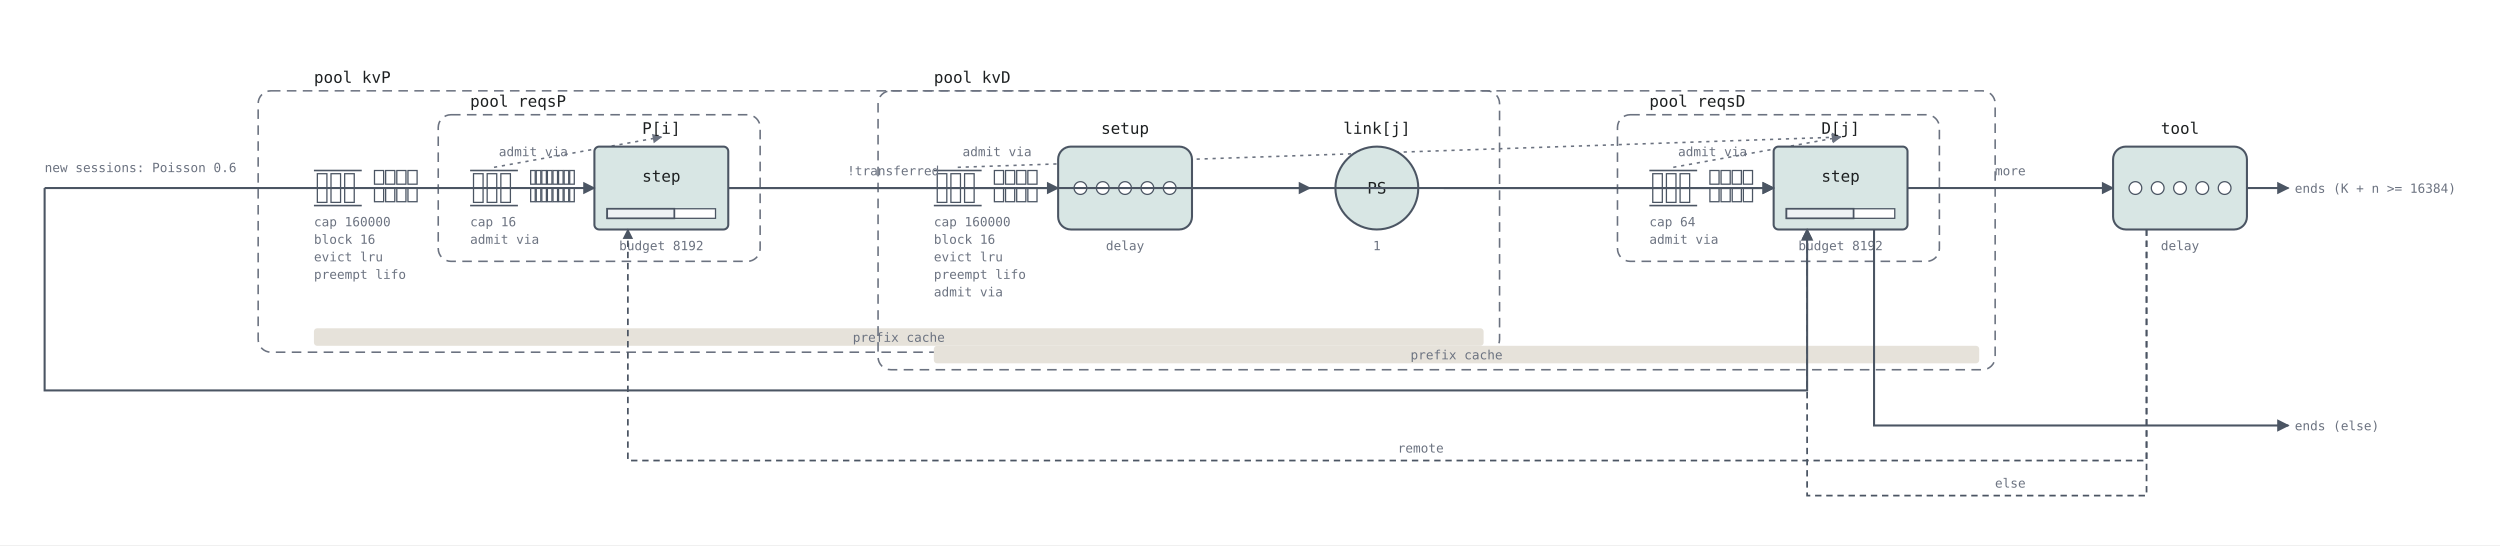
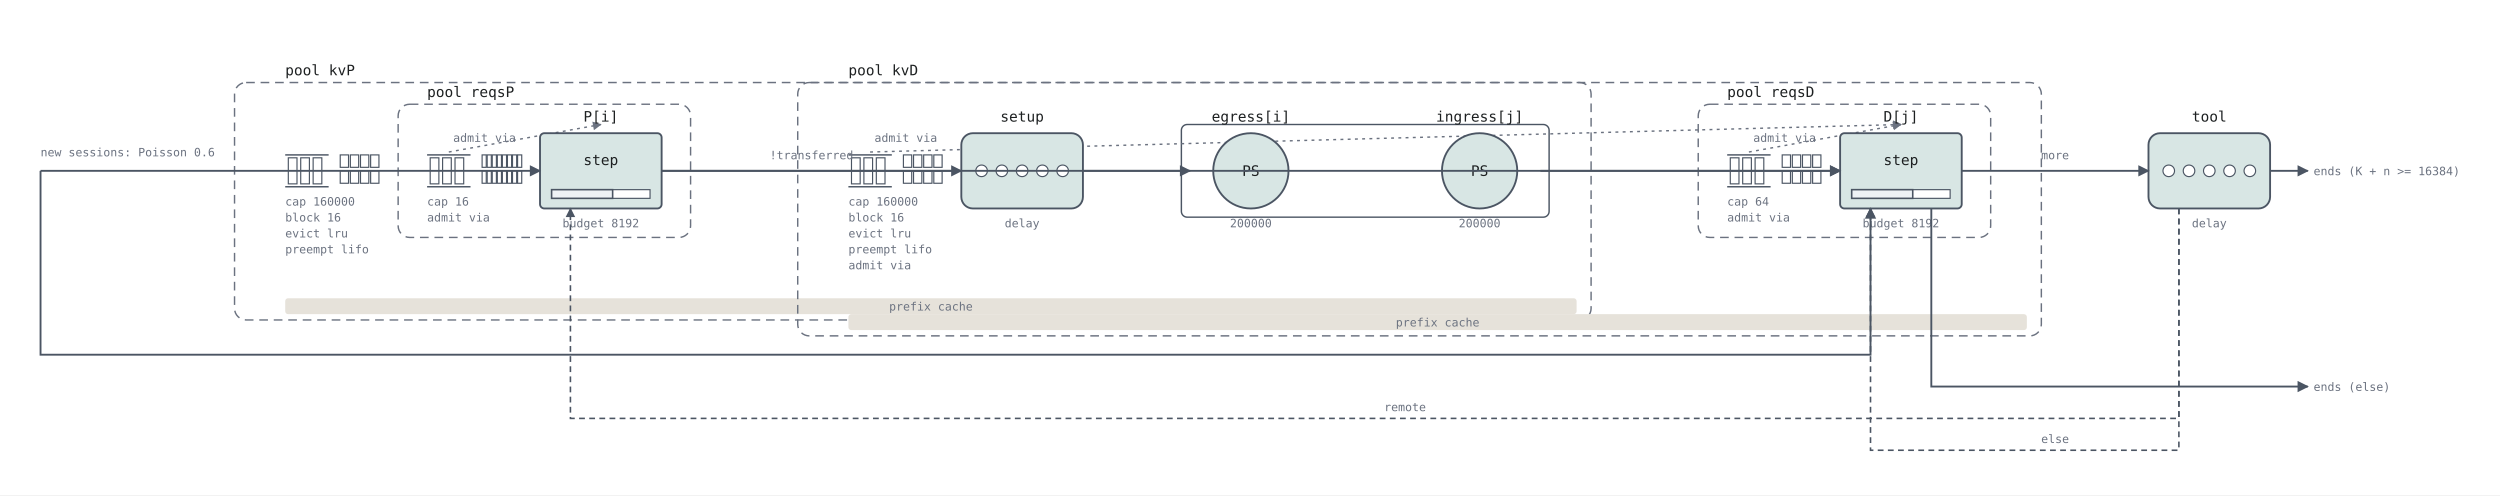
- <svg xmlns="http://www.w3.org/2000/svg" width="1568.8" height="342" viewBox="0 0 1568.8 342" role="img">
+ <svg xmlns="http://www.w3.org/2000/svg" width="1726.8" height="342" viewBox="0 0 1726.8 342" role="img">
  <style>
  text { font-family: ui-monospace, "SF Mono", Menlo, Consolas, monospace; }
  @media (prefers-color-scheme: dark) {
    text { fill: #e8e6e3; } text.dim { fill: #9aa4b2; }
    .bg { fill:#14171a }
    .solid { fill:#232a31;stroke:#b6bfcc }
    .cached { fill:#33302a }
    .enclosure { stroke:#9aa4b2 }
    .station { fill:#26403d;stroke:#b6bfcc }
    .cell { fill:#14171a;stroke:#b6bfcc }
    .rail { stroke:#b6bfcc }
    .flow { stroke:#b6bfcc }
    .back { stroke:#b6bfcc }
    .relation { stroke:#9aa4b2 }
  }
</style>
  <defs>
    <marker id="a" viewBox="0 0 10 10" refX="9" refY="5" markerWidth="6" markerHeight="6" orient="auto-start-reverse">
      <path d="M0 0 L10 5 L0 10 z" fill="context-stroke" />
    </marker>
  </defs>
-   <rect class="bg" fill="#ffffff" x="0" y="0" width="1568.8" height="342" />
+   <rect class="bg" fill="#ffffff" x="0" y="0" width="1726.8" height="342" />
+   <rect class="rail" fill="none" stroke="#4b5563" stroke-width="1" x="816" y="86" width="254" height="64" rx="4" />
  <rect class="enclosure" fill="none" stroke="#6b7280" stroke-width="1" stroke-dasharray="6 4" x="275" y="72" width="202" height="92" rx="8" />
  <text x="295" y="67" text-anchor="start" font-size="10" fill="#1d2021">pool reqsP</text>
  <path class="rail" fill="none" stroke="#4b5563" stroke-width="1" d="M295 107 L325 107 M295 129 L325 129" />
  <rect class="cell" fill="#ffffff" stroke="#4b5563" stroke-width=".8" x="297.14" y="109" width="6" height="18" />
  <rect class="cell" fill="#ffffff" stroke="#4b5563" stroke-width=".8" x="305.71" y="109" width="6" height="18" />
  <rect class="cell" fill="#ffffff" stroke="#4b5563" stroke-width=".8" x="314.29" y="109" width="6" height="18" />
  <rect class="cell" fill="#ffffff" stroke="#4b5563" stroke-width=".8" x="333" y="107" width="2.87" height="8.58" />
  <rect class="cell" fill="#ffffff" stroke="#4b5563" stroke-width=".8" x="336.5" y="107" width="2.87" height="8.58" />
  <rect class="cell" fill="#ffffff" stroke="#4b5563" stroke-width=".8" x="340" y="107" width="2.87" height="8.58" />
  <rect class="cell" fill="#ffffff" stroke="#4b5563" stroke-width=".8" x="343.5" y="107" width="2.87" height="8.58" />
  <rect class="cell" fill="#ffffff" stroke="#4b5563" stroke-width=".8" x="347" y="107" width="2.87" height="8.58" />
  <rect class="cell" fill="#ffffff" stroke="#4b5563" stroke-width=".8" x="350.5" y="107" width="2.87" height="8.58" />
  <rect class="cell" fill="#ffffff" stroke="#4b5563" stroke-width=".8" x="354" y="107" width="2.87" height="8.58" />
  <rect class="cell" fill="#ffffff" stroke="#4b5563" stroke-width=".8" x="357.5" y="107" width="2.87" height="8.58" />
  <rect class="cell" fill="#ffffff" stroke="#4b5563" stroke-width=".8" x="333" y="118" width="2.87" height="8.58" />
  <rect class="cell" fill="#ffffff" stroke="#4b5563" stroke-width=".8" x="336.5" y="118" width="2.87" height="8.58" />
  <rect class="cell" fill="#ffffff" stroke="#4b5563" stroke-width=".8" x="340" y="118" width="2.87" height="8.58" />
  <rect class="cell" fill="#ffffff" stroke="#4b5563" stroke-width=".8" x="343.5" y="118" width="2.87" height="8.58" />
  <rect class="cell" fill="#ffffff" stroke="#4b5563" stroke-width=".8" x="347" y="118" width="2.87" height="8.58" />
  <rect class="cell" fill="#ffffff" stroke="#4b5563" stroke-width=".8" x="350.5" y="118" width="2.87" height="8.58" />
  <rect class="cell" fill="#ffffff" stroke="#4b5563" stroke-width=".8" x="354" y="118" width="2.87" height="8.58" />
  <rect class="cell" fill="#ffffff" stroke="#4b5563" stroke-width=".8" x="357.5" y="118" width="2.87" height="8.58" />
  <text x="295" y="142" text-anchor="start" font-size="8" fill="#6b7280" class="dim">cap 16</text>
  <text x="295" y="153" text-anchor="start" font-size="8" fill="#6b7280" class="dim">admit via</text>
  <path class="relation" fill="none" stroke="#6b7280" stroke-width="1" stroke-dasharray="2 3" d="M310 105 L415 86" marker-end="url(#a)" />
  <text x="313" y="98" text-anchor="start" font-size="8" fill="#6b7280" class="dim">admit via</text>
-   <rect class="enclosure" fill="none" stroke="#6b7280" stroke-width="1" stroke-dasharray="6 4" x="162" y="57" width="779" height="164" rx="8" />
+   <rect class="enclosure" fill="none" stroke="#6b7280" stroke-width="1" stroke-dasharray="6 4" x="162" y="57" width="937" height="164" rx="8" />
  <text x="197" y="52" text-anchor="start" font-size="10" fill="#1d2021">pool kvP</text>
  <path class="rail" fill="none" stroke="#4b5563" stroke-width="1" d="M197 107 L227 107 M197 129 L227 129" />
  <rect class="cell" fill="#ffffff" stroke="#4b5563" stroke-width=".8" x="199.14" y="109" width="6" height="18" />
  <rect class="cell" fill="#ffffff" stroke="#4b5563" stroke-width=".8" x="207.71" y="109" width="6" height="18" />
  <rect class="cell" fill="#ffffff" stroke="#4b5563" stroke-width=".8" x="216.29" y="109" width="6" height="18" />
  <rect class="cell" fill="#ffffff" stroke="#4b5563" stroke-width=".8" x="235" y="107" width="5.74" height="8.58" />
  <rect class="cell" fill="#ffffff" stroke="#4b5563" stroke-width=".8" x="242" y="107" width="5.74" height="8.58" />
  <rect class="cell" fill="#ffffff" stroke="#4b5563" stroke-width=".8" x="249" y="107" width="5.74" height="8.58" />
  <rect class="cell" fill="#ffffff" stroke="#4b5563" stroke-width=".8" x="256" y="107" width="5.74" height="8.58" />
  <rect class="cell" fill="#ffffff" stroke="#4b5563" stroke-width=".8" x="235" y="118" width="5.74" height="8.58" />
  <rect class="cell" fill="#ffffff" stroke="#4b5563" stroke-width=".8" x="242" y="118" width="5.74" height="8.58" />
  <rect class="cell" fill="#ffffff" stroke="#4b5563" stroke-width=".8" x="249" y="118" width="5.74" height="8.58" />
  <rect class="cell" fill="#ffffff" stroke="#4b5563" stroke-width=".8" x="256" y="118" width="5.74" height="8.58" />
  <text x="197" y="142" text-anchor="start" font-size="8" fill="#6b7280" class="dim">cap 160000</text>
  <text x="197" y="153" text-anchor="start" font-size="8" fill="#6b7280" class="dim">block 16</text>
  <text x="197" y="164" text-anchor="start" font-size="8" fill="#6b7280" class="dim">evict lru</text>
  <text x="197" y="175" text-anchor="start" font-size="8" fill="#6b7280" class="dim">preempt lifo</text>
-   <rect class="cached" fill="#e6e2da" stroke="none" x="197" y="206" width="734" height="11" rx="2" />
-   <text x="564" y="214.5" text-anchor="middle" font-size="8" fill="#6b7280" class="dim">prefix cache</text>
-   <rect class="enclosure" fill="none" stroke="#6b7280" stroke-width="1" stroke-dasharray="6 4" x="1015" y="72" width="202" height="92" rx="8" />
-   <text x="1035" y="67" text-anchor="start" font-size="10" fill="#1d2021">pool reqsD</text>
-   <path class="rail" fill="none" stroke="#4b5563" stroke-width="1" d="M1035 107 L1065 107 M1035 129 L1065 129" />
-   <rect class="cell" fill="#ffffff" stroke="#4b5563" stroke-width=".8" x="1037.14" y="109" width="6" height="18" />
-   <rect class="cell" fill="#ffffff" stroke="#4b5563" stroke-width=".8" x="1045.71" y="109" width="6" height="18" />
-   <rect class="cell" fill="#ffffff" stroke="#4b5563" stroke-width=".8" x="1054.29" y="109" width="6" height="18" />
-   <rect class="cell" fill="#ffffff" stroke="#4b5563" stroke-width=".8" x="1073" y="107" width="5.74" height="8.58" />
-   <rect class="cell" fill="#ffffff" stroke="#4b5563" stroke-width=".8" x="1080" y="107" width="5.74" height="8.58" />
-   <rect class="cell" fill="#ffffff" stroke="#4b5563" stroke-width=".8" x="1087" y="107" width="5.74" height="8.58" />
-   <rect class="cell" fill="#ffffff" stroke="#4b5563" stroke-width=".8" x="1094" y="107" width="5.74" height="8.58" />
-   <rect class="cell" fill="#ffffff" stroke="#4b5563" stroke-width=".8" x="1073" y="118" width="5.74" height="8.58" />
-   <rect class="cell" fill="#ffffff" stroke="#4b5563" stroke-width=".8" x="1080" y="118" width="5.74" height="8.58" />
-   <rect class="cell" fill="#ffffff" stroke="#4b5563" stroke-width=".8" x="1087" y="118" width="5.74" height="8.58" />
-   <rect class="cell" fill="#ffffff" stroke="#4b5563" stroke-width=".8" x="1094" y="118" width="5.74" height="8.58" />
-   <text x="1035" y="142" text-anchor="start" font-size="8" fill="#6b7280" class="dim">cap 64</text>
-   <text x="1035" y="153" text-anchor="start" font-size="8" fill="#6b7280" class="dim">admit via</text>
-   <path class="relation" fill="none" stroke="#6b7280" stroke-width="1" stroke-dasharray="2 3" d="M1050 105 L1155 86" marker-end="url(#a)" />
-   <text x="1053" y="98" text-anchor="start" font-size="8" fill="#6b7280" class="dim">admit via</text>
-   <rect class="enclosure" fill="none" stroke="#6b7280" stroke-width="1" stroke-dasharray="6 4" x="551" y="57" width="701" height="175" rx="8" />
+   <rect class="cached" fill="#e6e2da" stroke="none" x="197" y="206" width="892" height="11" rx="2" />
+   <text x="643" y="214.5" text-anchor="middle" font-size="8" fill="#6b7280" class="dim">prefix cache</text>
+   <rect class="enclosure" fill="none" stroke="#6b7280" stroke-width="1" stroke-dasharray="6 4" x="1173" y="72" width="202" height="92" rx="8" />
+   <text x="1193" y="67" text-anchor="start" font-size="10" fill="#1d2021">pool reqsD</text>
+   <path class="rail" fill="none" stroke="#4b5563" stroke-width="1" d="M1193 107 L1223 107 M1193 129 L1223 129" />
+   <rect class="cell" fill="#ffffff" stroke="#4b5563" stroke-width=".8" x="1195.14" y="109" width="6" height="18" />
+   <rect class="cell" fill="#ffffff" stroke="#4b5563" stroke-width=".8" x="1203.71" y="109" width="6" height="18" />
+   <rect class="cell" fill="#ffffff" stroke="#4b5563" stroke-width=".8" x="1212.29" y="109" width="6" height="18" />
+   <rect class="cell" fill="#ffffff" stroke="#4b5563" stroke-width=".8" x="1231" y="107" width="5.74" height="8.58" />
+   <rect class="cell" fill="#ffffff" stroke="#4b5563" stroke-width=".8" x="1238" y="107" width="5.74" height="8.58" />
+   <rect class="cell" fill="#ffffff" stroke="#4b5563" stroke-width=".8" x="1245" y="107" width="5.74" height="8.58" />
+   <rect class="cell" fill="#ffffff" stroke="#4b5563" stroke-width=".8" x="1252" y="107" width="5.74" height="8.58" />
+   <rect class="cell" fill="#ffffff" stroke="#4b5563" stroke-width=".8" x="1231" y="118" width="5.74" height="8.58" />
+   <rect class="cell" fill="#ffffff" stroke="#4b5563" stroke-width=".8" x="1238" y="118" width="5.74" height="8.58" />
+   <rect class="cell" fill="#ffffff" stroke="#4b5563" stroke-width=".8" x="1245" y="118" width="5.74" height="8.58" />
+   <rect class="cell" fill="#ffffff" stroke="#4b5563" stroke-width=".8" x="1252" y="118" width="5.74" height="8.58" />
+   <text x="1193" y="142" text-anchor="start" font-size="8" fill="#6b7280" class="dim">cap 64</text>
+   <text x="1193" y="153" text-anchor="start" font-size="8" fill="#6b7280" class="dim">admit via</text>
+   <path class="relation" fill="none" stroke="#6b7280" stroke-width="1" stroke-dasharray="2 3" d="M1208 105 L1313 86" marker-end="url(#a)" />
+   <text x="1211" y="98" text-anchor="start" font-size="8" fill="#6b7280" class="dim">admit via</text>
+   <rect class="enclosure" fill="none" stroke="#6b7280" stroke-width="1" stroke-dasharray="6 4" x="551" y="57" width="859" height="175" rx="8" />
  <text x="586" y="52" text-anchor="start" font-size="10" fill="#1d2021">pool kvD</text>
  <path class="rail" fill="none" stroke="#4b5563" stroke-width="1" d="M586 107 L616 107 M586 129 L616 129" />
  <rect class="cell" fill="#ffffff" stroke="#4b5563" stroke-width=".8" x="588.14" y="109" width="6" height="18" />
  <rect class="cell" fill="#ffffff" stroke="#4b5563" stroke-width=".8" x="596.71" y="109" width="6" height="18" />
  <rect class="cell" fill="#ffffff" stroke="#4b5563" stroke-width=".8" x="605.29" y="109" width="6" height="18" />
  <rect class="cell" fill="#ffffff" stroke="#4b5563" stroke-width=".8" x="624" y="107" width="5.74" height="8.58" />
  <rect class="cell" fill="#ffffff" stroke="#4b5563" stroke-width=".8" x="631" y="107" width="5.74" height="8.58" />
  <rect class="cell" fill="#ffffff" stroke="#4b5563" stroke-width=".8" x="638" y="107" width="5.74" height="8.58" />
  <rect class="cell" fill="#ffffff" stroke="#4b5563" stroke-width=".8" x="645" y="107" width="5.74" height="8.58" />
  <rect class="cell" fill="#ffffff" stroke="#4b5563" stroke-width=".8" x="624" y="118" width="5.74" height="8.58" />
  <rect class="cell" fill="#ffffff" stroke="#4b5563" stroke-width=".8" x="631" y="118" width="5.74" height="8.58" />
  <rect class="cell" fill="#ffffff" stroke="#4b5563" stroke-width=".8" x="638" y="118" width="5.74" height="8.58" />
  <rect class="cell" fill="#ffffff" stroke="#4b5563" stroke-width=".8" x="645" y="118" width="5.74" height="8.58" />
  <text x="586" y="142" text-anchor="start" font-size="8" fill="#6b7280" class="dim">cap 160000</text>
  <text x="586" y="153" text-anchor="start" font-size="8" fill="#6b7280" class="dim">block 16</text>
  <text x="586" y="164" text-anchor="start" font-size="8" fill="#6b7280" class="dim">evict lru</text>
  <text x="586" y="175" text-anchor="start" font-size="8" fill="#6b7280" class="dim">preempt lifo</text>
  <text x="586" y="186" text-anchor="start" font-size="8" fill="#6b7280" class="dim">admit via</text>
-   <rect class="cached" fill="#e6e2da" stroke="none" x="586" y="217" width="656" height="11" rx="2" />
-   <text x="914" y="225.5" text-anchor="middle" font-size="8" fill="#6b7280" class="dim">prefix cache</text>
-   <path class="relation" fill="none" stroke="#6b7280" stroke-width="1" stroke-dasharray="2 3" d="M601 105 L1155 86" marker-end="url(#a)" />
+   <rect class="cached" fill="#e6e2da" stroke="none" x="586" y="217" width="814" height="11" rx="2" />
+   <text x="993" y="225.5" text-anchor="middle" font-size="8" fill="#6b7280" class="dim">prefix cache</text>
+   <path class="relation" fill="none" stroke="#6b7280" stroke-width="1" stroke-dasharray="2 3" d="M601 105 L1313 86" marker-end="url(#a)" />
  <text x="604" y="98" text-anchor="start" font-size="8" fill="#6b7280" class="dim">admit via</text>
  <rect class="station" fill="#d8e6e4" stroke="#4b5563" stroke-width="1.3" x="373" y="92" width="84" height="52" rx="3" />
  <rect class="cell" fill="#ffffff" stroke="#4b5563" stroke-width=".8" x="381" y="131" width="68" height="6" />
  <rect class="solid" fill="#eef2f5" stroke="#4b5563" stroke-width="1.1" x="381" y="131" width="42.16" height="6" />
  <text x="415" y="114" text-anchor="middle" font-size="10" fill="#1d2021">step</text>
  <text x="415" y="84" text-anchor="middle" font-size="10" fill="#1d2021">P[i]</text>
  <text x="415" y="157" text-anchor="middle" font-size="8" fill="#6b7280" class="dim">budget 8192</text>
  <rect class="station" fill="#d8e6e4" stroke="#4b5563" stroke-width="1.3" x="664" y="92" width="84" height="52" rx="8" />
  <circle class="cell" fill="#ffffff" stroke="#4b5563" stroke-width=".8" cx="678" cy="118" r="4" />
  <circle class="cell" fill="#ffffff" stroke="#4b5563" stroke-width=".8" cx="692" cy="118" r="4" />
  <circle class="cell" fill="#ffffff" stroke="#4b5563" stroke-width=".8" cx="706" cy="118" r="4" />
  <circle class="cell" fill="#ffffff" stroke="#4b5563" stroke-width=".8" cx="720" cy="118" r="4" />
  <circle class="cell" fill="#ffffff" stroke="#4b5563" stroke-width=".8" cx="734" cy="118" r="4" />
  <text x="706" y="84" text-anchor="middle" font-size="10" fill="#1d2021">setup</text>
  <text x="706" y="157" text-anchor="middle" font-size="8" fill="#6b7280" class="dim">delay</text>
  <circle class="station" fill="#d8e6e4" stroke="#4b5563" stroke-width="1.3" cx="864" cy="118" r="26" />
  <text x="864" y="121.5" text-anchor="middle" font-size="10" fill="#1d2021">PS</text>
-   <text x="864" y="84" text-anchor="middle" font-size="10" fill="#1d2021">link[j]</text>
-   <text x="864" y="157" text-anchor="middle" font-size="8" fill="#6b7280" class="dim">1</text>
-   <rect class="station" fill="#d8e6e4" stroke="#4b5563" stroke-width="1.3" x="1113" y="92" width="84" height="52" rx="3" />
-   <rect class="cell" fill="#ffffff" stroke="#4b5563" stroke-width=".8" x="1121" y="131" width="68" height="6" />
-   <rect class="solid" fill="#eef2f5" stroke="#4b5563" stroke-width="1.1" x="1121" y="131" width="42.16" height="6" />
-   <text x="1155" y="114" text-anchor="middle" font-size="10" fill="#1d2021">step</text>
-   <text x="1155" y="84" text-anchor="middle" font-size="10" fill="#1d2021">D[j]</text>
-   <text x="1155" y="157" text-anchor="middle" font-size="8" fill="#6b7280" class="dim">budget 8192</text>
-   <rect class="station" fill="#d8e6e4" stroke="#4b5563" stroke-width="1.3" x="1326" y="92" width="84" height="52" rx="8" />
-   <circle class="cell" fill="#ffffff" stroke="#4b5563" stroke-width=".8" cx="1340" cy="118" r="4" />
-   <circle class="cell" fill="#ffffff" stroke="#4b5563" stroke-width=".8" cx="1354" cy="118" r="4" />
-   <circle class="cell" fill="#ffffff" stroke="#4b5563" stroke-width=".8" cx="1368" cy="118" r="4" />
-   <circle class="cell" fill="#ffffff" stroke="#4b5563" stroke-width=".8" cx="1382" cy="118" r="4" />
-   <circle class="cell" fill="#ffffff" stroke="#4b5563" stroke-width=".8" cx="1396" cy="118" r="4" />
-   <text x="1368" y="84" text-anchor="middle" font-size="10" fill="#1d2021">tool</text>
-   <text x="1368" y="157" text-anchor="middle" font-size="8" fill="#6b7280" class="dim">delay</text>
+   <text x="864" y="84" text-anchor="middle" font-size="10" fill="#1d2021">egress[i]</text>
+   <text x="864" y="157" text-anchor="middle" font-size="8" fill="#6b7280" class="dim">200000</text>
+   <circle class="station" fill="#d8e6e4" stroke="#4b5563" stroke-width="1.3" cx="1022" cy="118" r="26" />
+   <text x="1022" y="121.5" text-anchor="middle" font-size="10" fill="#1d2021">PS</text>
+   <text x="1022" y="84" text-anchor="middle" font-size="10" fill="#1d2021">ingress[j]</text>
+   <text x="1022" y="157" text-anchor="middle" font-size="8" fill="#6b7280" class="dim">200000</text>
+   <rect class="station" fill="#d8e6e4" stroke="#4b5563" stroke-width="1.3" x="1271" y="92" width="84" height="52" rx="3" />
+   <rect class="cell" fill="#ffffff" stroke="#4b5563" stroke-width=".8" x="1279" y="131" width="68" height="6" />
+   <rect class="solid" fill="#eef2f5" stroke="#4b5563" stroke-width="1.1" x="1279" y="131" width="42.16" height="6" />
+   <text x="1313" y="114" text-anchor="middle" font-size="10" fill="#1d2021">step</text>
+   <text x="1313" y="84" text-anchor="middle" font-size="10" fill="#1d2021">D[j]</text>
+   <text x="1313" y="157" text-anchor="middle" font-size="8" fill="#6b7280" class="dim">budget 8192</text>
+   <rect class="station" fill="#d8e6e4" stroke="#4b5563" stroke-width="1.3" x="1484" y="92" width="84" height="52" rx="8" />
+   <circle class="cell" fill="#ffffff" stroke="#4b5563" stroke-width=".8" cx="1498" cy="118" r="4" />
+   <circle class="cell" fill="#ffffff" stroke="#4b5563" stroke-width=".8" cx="1512" cy="118" r="4" />
+   <circle class="cell" fill="#ffffff" stroke="#4b5563" stroke-width=".8" cx="1526" cy="118" r="4" />
+   <circle class="cell" fill="#ffffff" stroke="#4b5563" stroke-width=".8" cx="1540" cy="118" r="4" />
+   <circle class="cell" fill="#ffffff" stroke="#4b5563" stroke-width=".8" cx="1554" cy="118" r="4" />
+   <text x="1526" y="84" text-anchor="middle" font-size="10" fill="#1d2021">tool</text>
+   <text x="1526" y="157" text-anchor="middle" font-size="8" fill="#6b7280" class="dim">delay</text>
  <path class="flow" fill="none" stroke="#4b5563" stroke-width="1.3" d="M28 118 L373 118" marker-end="url(#a)" />
  <text x="28" y="108" text-anchor="start" font-size="8" fill="#6b7280" class="dim">new sessions: Poisson 0.6</text>
  <path class="flow" fill="none" stroke="#4b5563" stroke-width="1.3" d="M457 118 L664 118" marker-end="url(#a)" />
  <text x="560.5" y="110" text-anchor="middle" font-size="8" fill="#6b7280" class="dim">!transferred</text>
  <path class="flow" fill="none" stroke="#4b5563" stroke-width="1.3" d="M748 118 L822 118" marker-end="url(#a)" />
-   <path class="flow" fill="none" stroke="#4b5563" stroke-width="1.3" d="M906 118 L1113 118" marker-end="url(#a)" />
-   <path class="flow" fill="none" stroke="#4b5563" stroke-width="1.3" d="M457 118 L1113 118" marker-end="url(#a)" />
-   <path class="flow" fill="none" stroke="#4b5563" stroke-width="1.3" d="M28 118 L28 245 L1134 245 L1134 144" marker-end="url(#a)" />
-   <path class="flow" fill="none" stroke="#4b5563" stroke-width="1.3" d="M1197 118 L1326 118" marker-end="url(#a)" />
-   <text x="1261.5" y="110" text-anchor="middle" font-size="8" fill="#6b7280" class="dim">more</text>
-   <path class="flow" fill="none" stroke="#4b5563" stroke-width="1.3" d="M1176 144 L1176 267 L1436 267" marker-end="url(#a)" />
-   <text x="1440" y="270" text-anchor="start" font-size="8" fill="#6b7280" class="dim">ends (else)</text>
-   <path class="flow" fill="none" stroke="#4b5563" stroke-width="1.3" d="M1410 118 L1436 118" marker-end="url(#a)" />
-   <text x="1440" y="121" text-anchor="start" font-size="8" fill="#6b7280" class="dim">ends (K + n &gt;= 16384)</text>
-   <path class="back" fill="none" stroke="#4b5563" stroke-width="1.1" stroke-dasharray="4 3" d="M1347 144 L1347 289 L394 289 L394 144" marker-end="url(#a)" />
-   <text x="891.5" y="284" text-anchor="middle" font-size="8" fill="#6b7280" class="dim">remote</text>
-   <path class="back" fill="none" stroke="#4b5563" stroke-width="1.1" stroke-dasharray="4 3" d="M1347 144 L1347 311 L1134 311 L1134 144" marker-end="url(#a)" />
-   <text x="1261.5" y="306" text-anchor="middle" font-size="8" fill="#6b7280" class="dim">else</text>
+   <path class="flow" fill="none" stroke="#4b5563" stroke-width="1.3" d="M1064 118 L1271 118" marker-end="url(#a)" />
+   <path class="flow" fill="none" stroke="#4b5563" stroke-width="1.3" d="M457 118 L1271 118" marker-end="url(#a)" />
+   <path class="flow" fill="none" stroke="#4b5563" stroke-width="1.3" d="M28 118 L28 245 L1292 245 L1292 144" marker-end="url(#a)" />
+   <path class="flow" fill="none" stroke="#4b5563" stroke-width="1.3" d="M1355 118 L1484 118" marker-end="url(#a)" />
+   <text x="1419.5" y="110" text-anchor="middle" font-size="8" fill="#6b7280" class="dim">more</text>
+   <path class="flow" fill="none" stroke="#4b5563" stroke-width="1.3" d="M1334 144 L1334 267 L1594 267" marker-end="url(#a)" />
+   <text x="1598" y="270" text-anchor="start" font-size="8" fill="#6b7280" class="dim">ends (else)</text>
+   <path class="flow" fill="none" stroke="#4b5563" stroke-width="1.3" d="M1568 118 L1594 118" marker-end="url(#a)" />
+   <text x="1598" y="121" text-anchor="start" font-size="8" fill="#6b7280" class="dim">ends (K + n &gt;= 16384)</text>
+   <path class="back" fill="none" stroke="#4b5563" stroke-width="1.1" stroke-dasharray="4 3" d="M1505 144 L1505 289 L394 289 L394 144" marker-end="url(#a)" />
+   <text x="970.5" y="284" text-anchor="middle" font-size="8" fill="#6b7280" class="dim">remote</text>
+   <path class="back" fill="none" stroke="#4b5563" stroke-width="1.1" stroke-dasharray="4 3" d="M1505 144 L1505 311 L1292 311 L1292 144" marker-end="url(#a)" />
+   <text x="1419.5" y="306" text-anchor="middle" font-size="8" fill="#6b7280" class="dim">else</text>
</svg>
